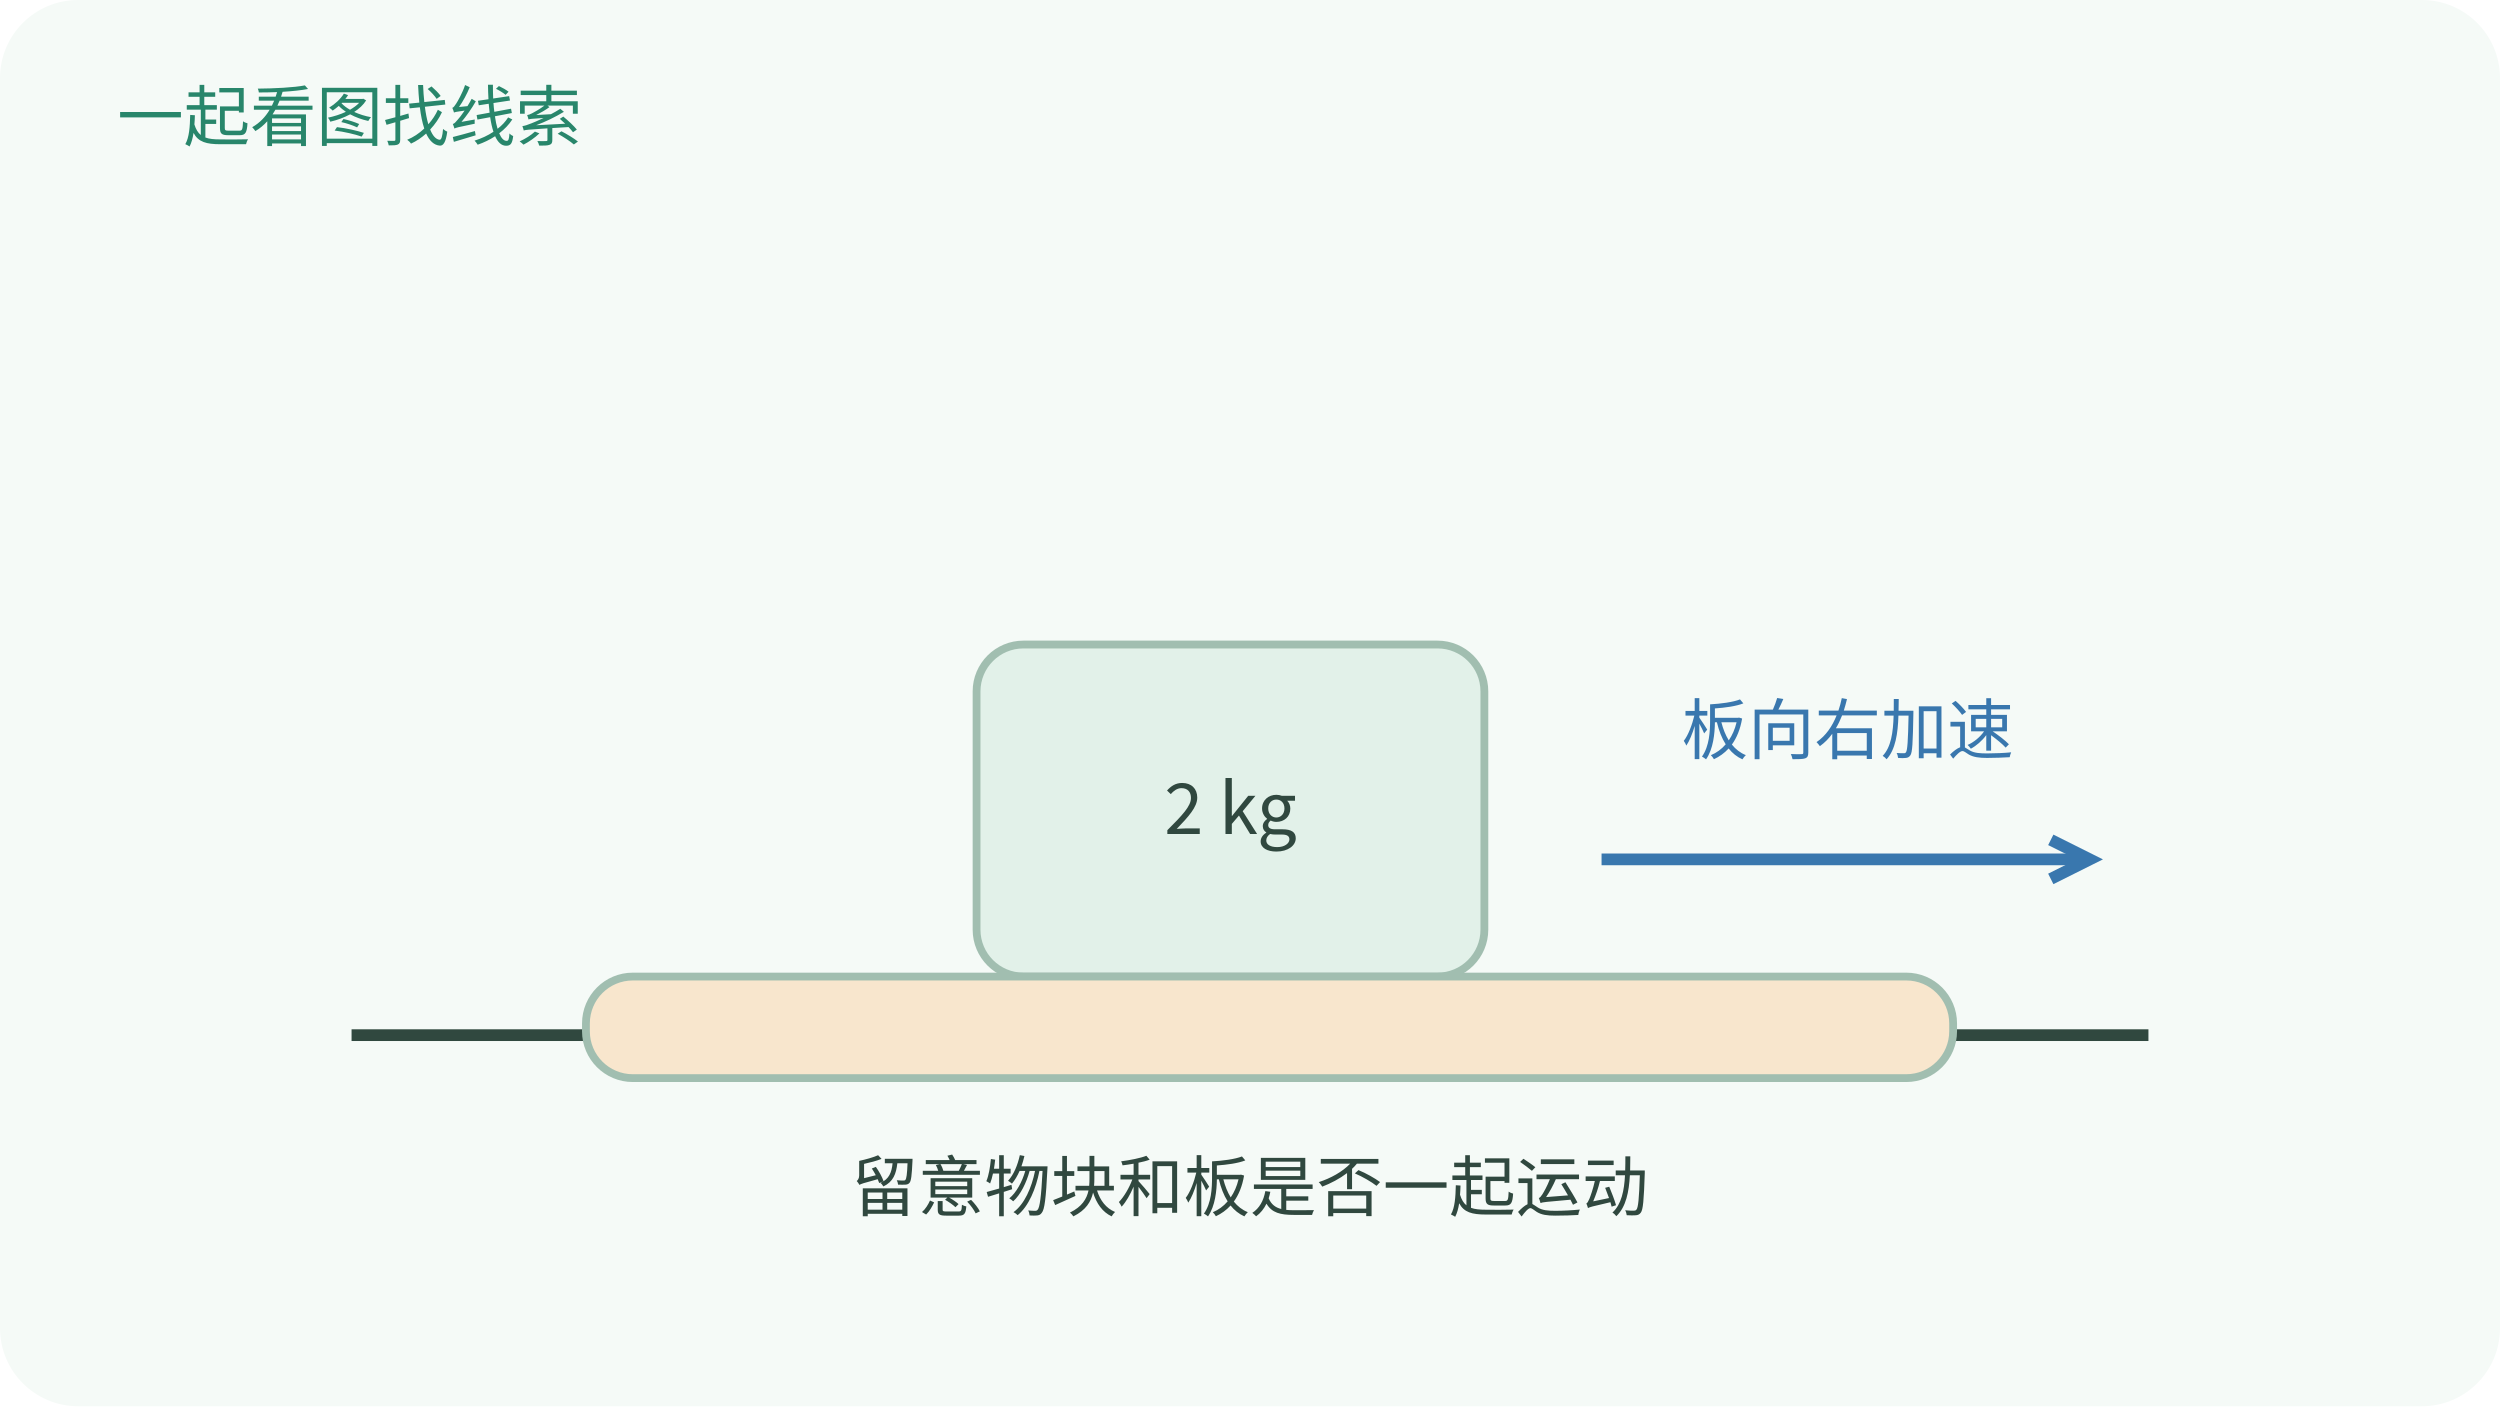
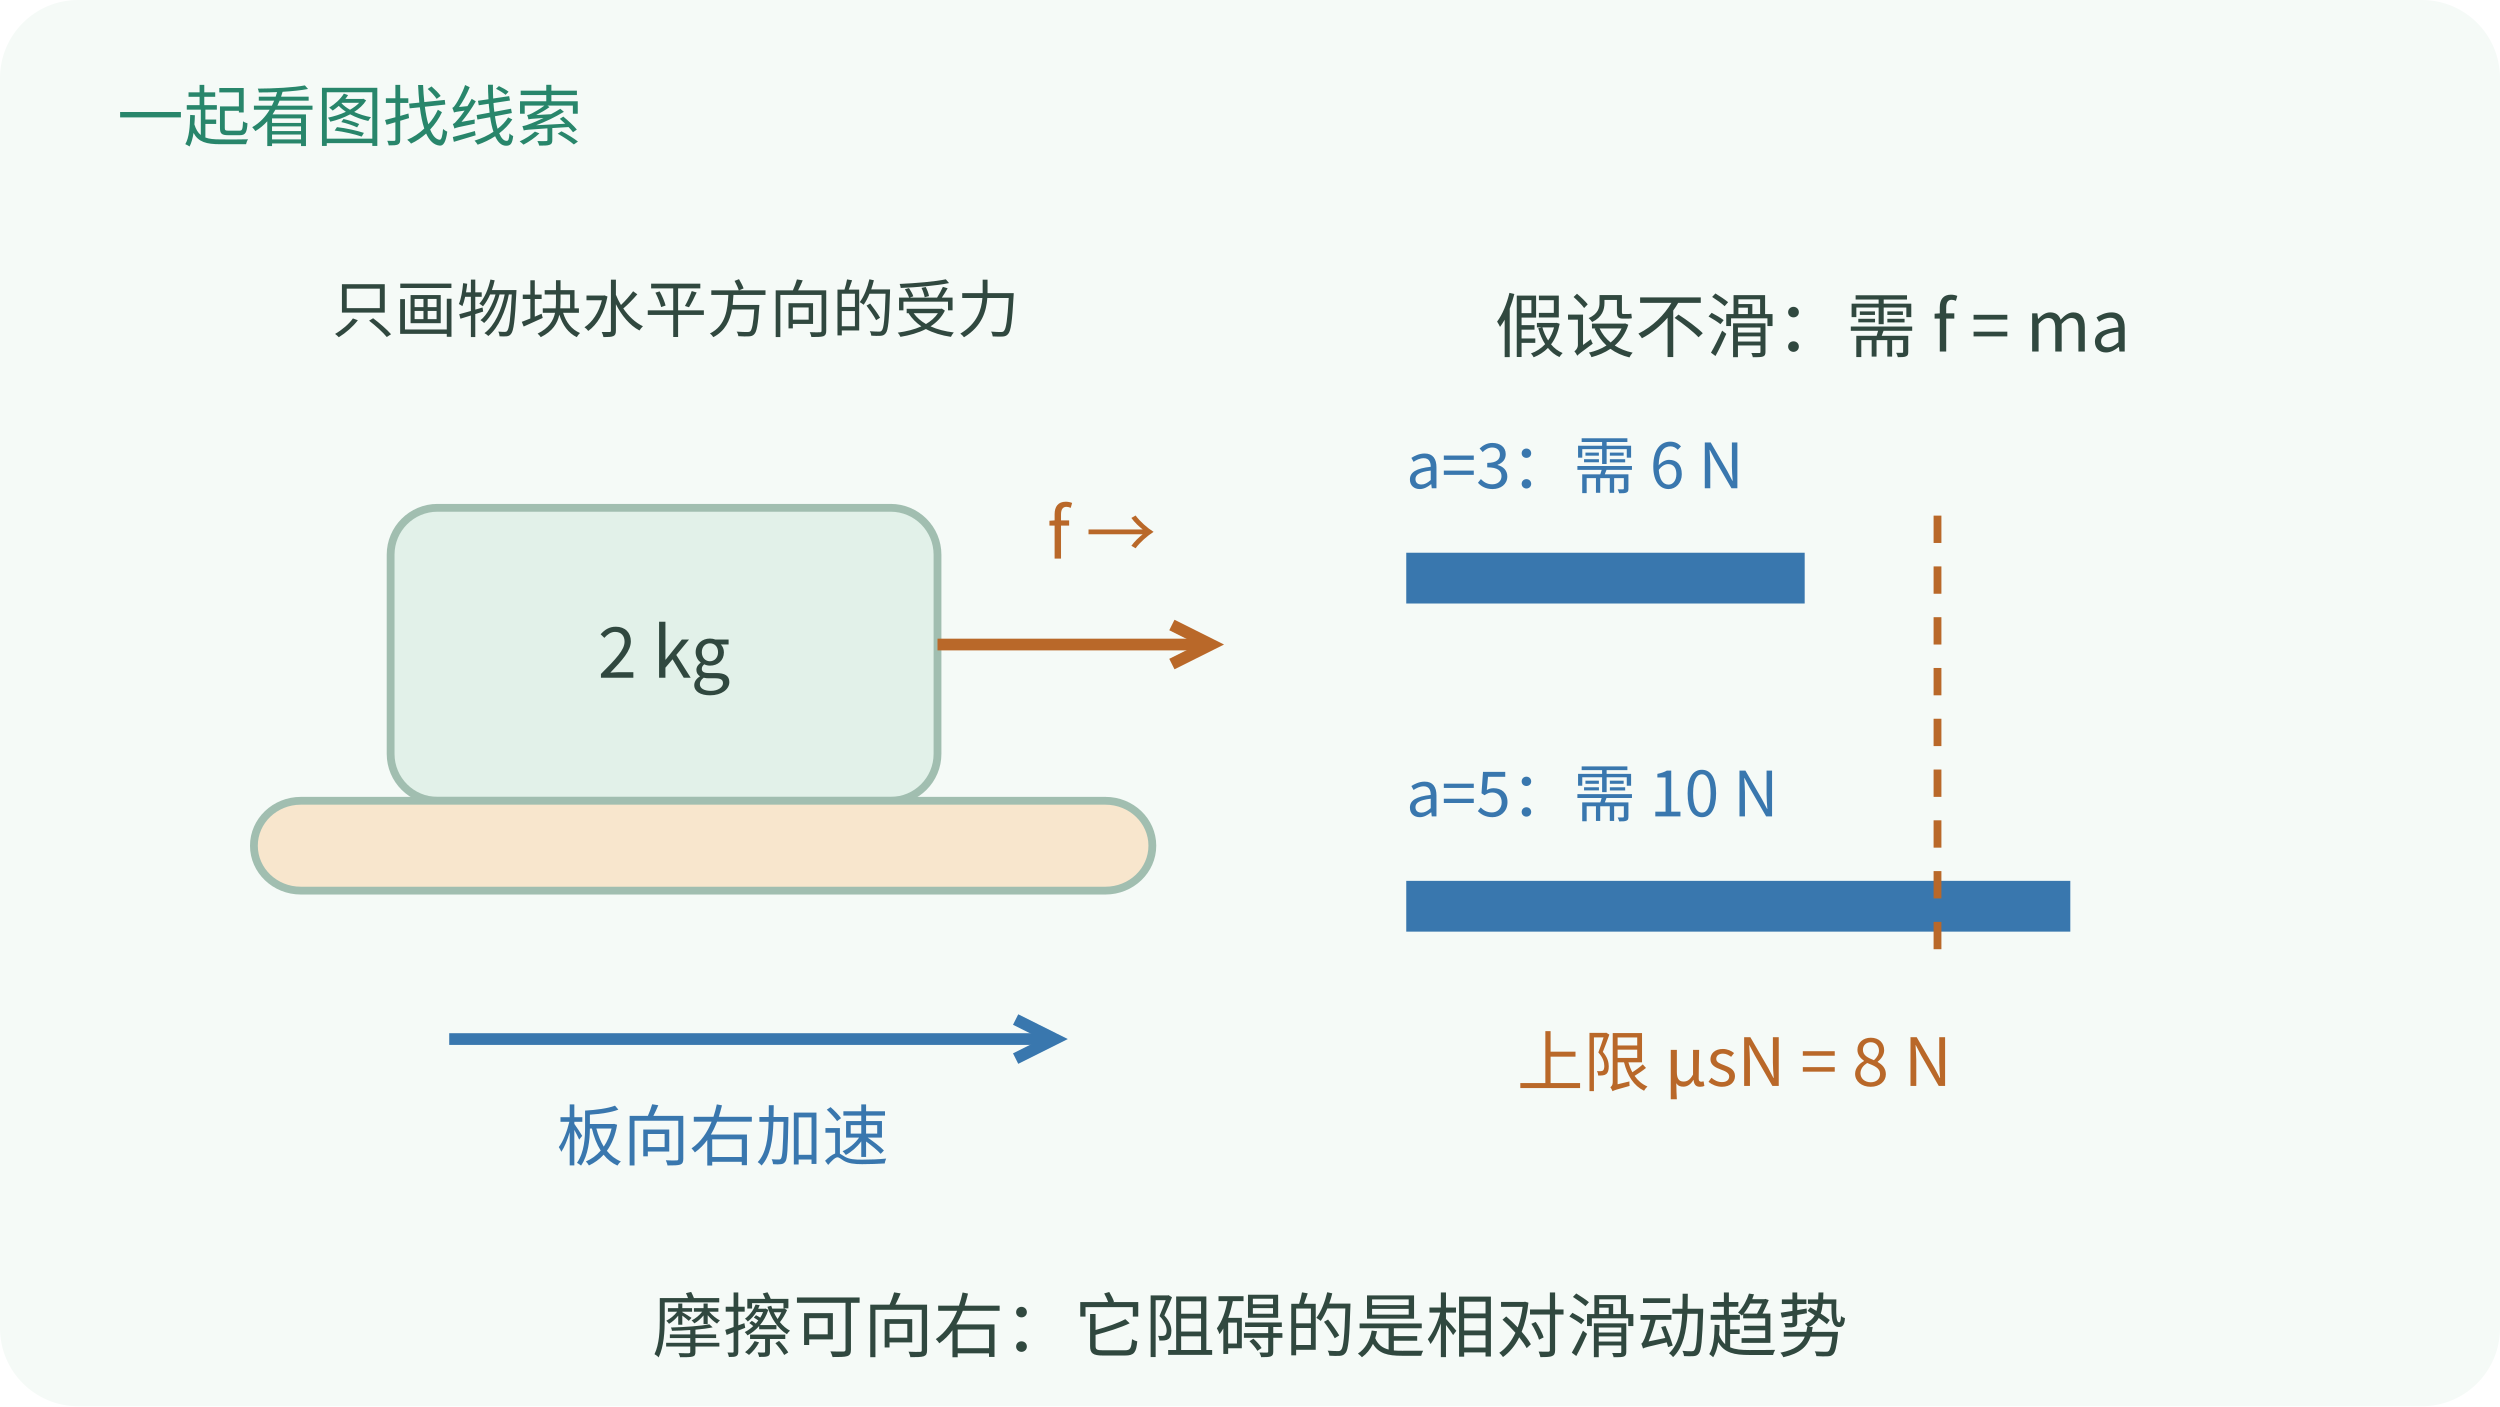
<svg xmlns="http://www.w3.org/2000/svg" viewBox="0 0 640 360" role="img" aria-labelledby="title desc">
  <rect width="640" height="360" rx="20" fill="#f5faf7" />
  <g font-family="Microsoft YaHei, PingFang SC, Noto Sans CJK SC, sans-serif">
    <text x="30" y="36" fill="#28866b" font-size="17" text-anchor="start">一起看图找线索</text>
-     <line x1="90" y1="265" x2="550" y2="265" stroke="#30483f" stroke-width="3" />
-     <rect x="250" y="165" width="130" height="85" rx="12" fill="#e2f1e9" stroke="#a1beb0" stroke-width="2" />
-     <text x="315.0" y="213.5" fill="#30483f" font-size="18" text-anchor="middle">2 kg</text>
-     <rect x="150" y="250" width="350" height="26" rx="12" fill="#f8e6cd" stroke="#a1beb0" stroke-width="2" />
-     <line x1="410" y1="220" x2="535" y2="220" stroke="#3977ae" stroke-width="3" />
-     <path d="M -10 -5 L 0 0 L -10 5" transform="translate(535 220) rotate(0.0)" fill="none" stroke="#3977ae" stroke-width="3" />
-     <text x="473" y="193" fill="#3977ae" font-size="17" text-anchor="middle">板向右加速</text>
-     <text x="320" y="310" fill="#30483f" font-size="17" text-anchor="middle">留意物块和板是否一起运动</text>
+     <text x="173" y="85" fill="#30483f" font-size="16" text-anchor="middle">只画物块水平方向的受力</text>
+     <rect x="100" y="130" width="140" height="75" rx="12" fill="#e2f1e9" stroke="#a1beb0" stroke-width="2" />
+     <text x="170.0" y="173.5" fill="#30483f" font-size="18" text-anchor="middle">2 kg</text>
+     <rect x="65" y="205" width="230" height="23" rx="12" fill="#f8e6cd" stroke="#a1beb0" stroke-width="2" />
+     <line x1="240" y1="165" x2="310" y2="165" stroke="#b96829" stroke-width="3" />
+     <path d="M -10 -5 L 0 0 L -10 5" transform="translate(310 165) rotate(0.0)" fill="none" stroke="#b96829" stroke-width="3" />
+     <text x="282" y="143" fill="#b96829" font-size="18" text-anchor="middle">f →</text>
+     <line x1="115" y1="266" x2="270" y2="266" stroke="#3977ae" stroke-width="3" />
+     <path d="M -10 -5 L 0 0 L -10 5" transform="translate(270 266) rotate(0.0)" fill="none" stroke="#3977ae" stroke-width="3" />
+     <text x="185" y="297" fill="#3977ae" font-size="17" text-anchor="middle">板向右加速</text>
+     <text x="464" y="90" fill="#30483f" font-size="18" text-anchor="middle">假设不滑：需 f = ma</text>
+     <text x="360" y="125" fill="#3977ae" font-size="16" text-anchor="start">a=3：需 6 N</text>
+     <line x1="360" y1="148" x2="462" y2="148" stroke="#3977ae" stroke-width="13" />
+     <text x="360" y="209" fill="#3977ae" font-size="16" text-anchor="start">a=5：需 10 N</text>
+     <line x1="360" y1="232" x2="530" y2="232" stroke="#3977ae" stroke-width="13" />
+     <line x1="496" y1="132" x2="496" y2="245" stroke="#b96829" stroke-width="2" stroke-dasharray="7 6" />
+     <text x="444" y="278" fill="#b96829" font-size="17" text-anchor="middle">上限 μsN = 8 N</text>
+     <text x="320" y="346" fill="#30483f" font-size="18" text-anchor="middle">摩擦可向右：它阻碍的是相对滑动趋势</text>
  </g>
</svg>
